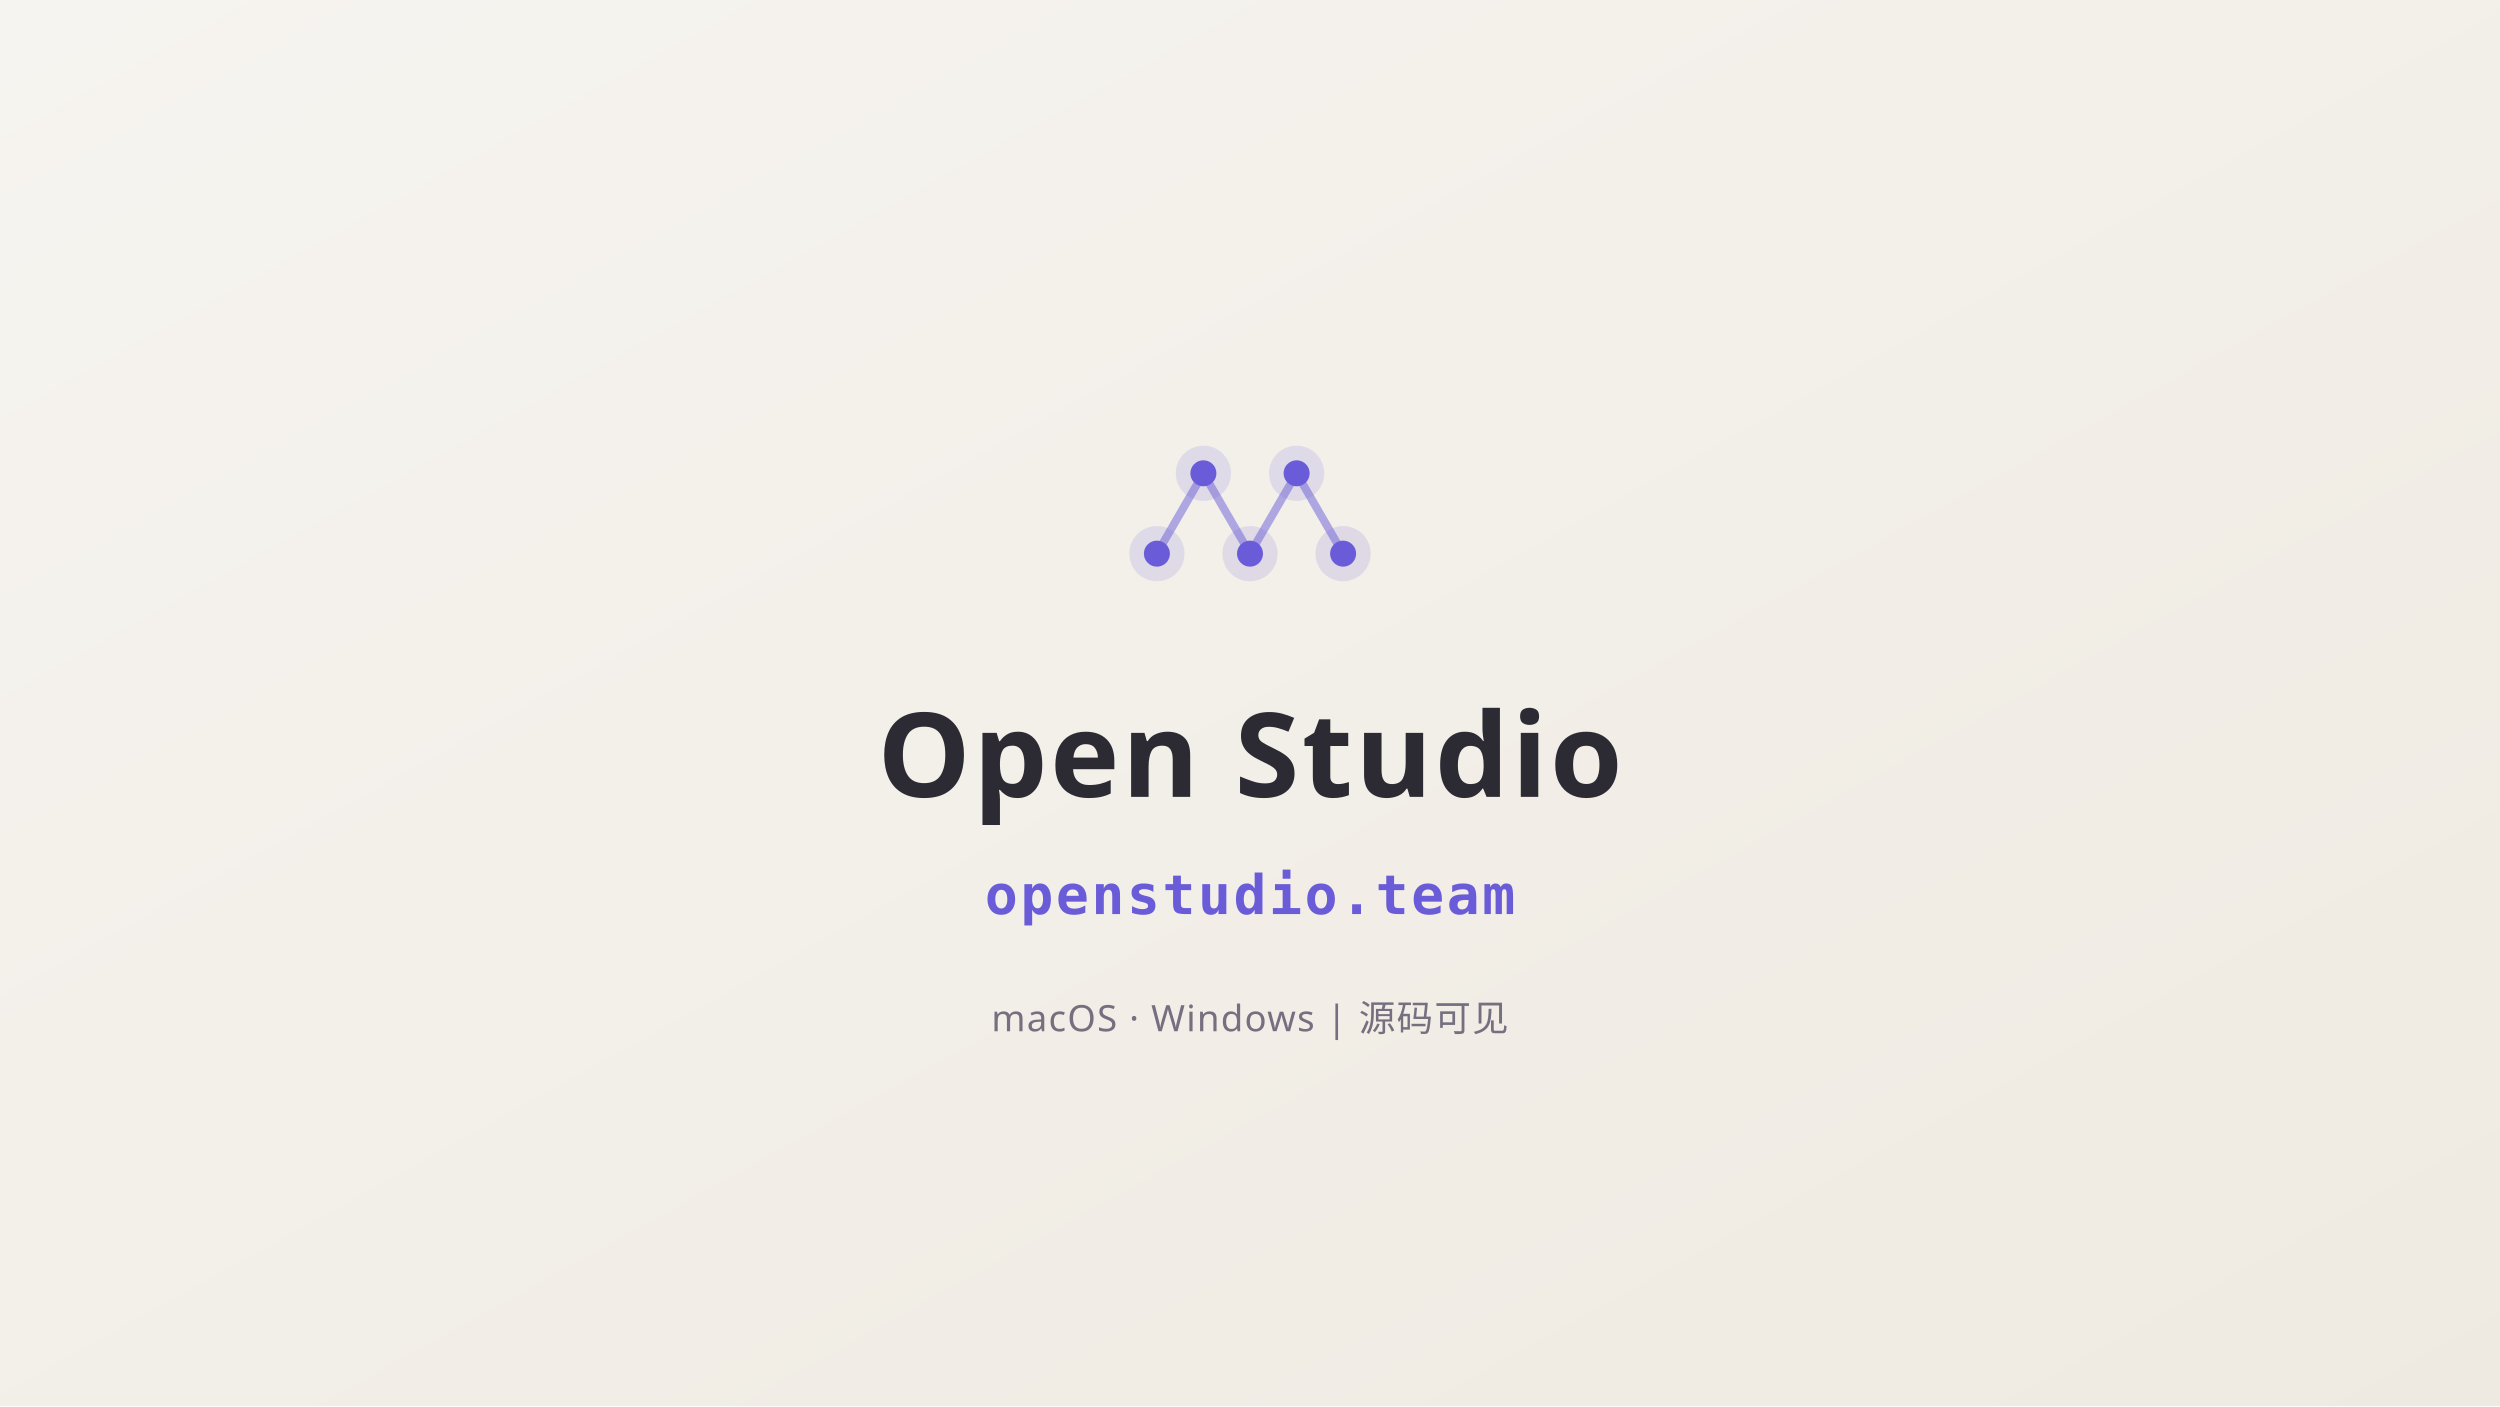
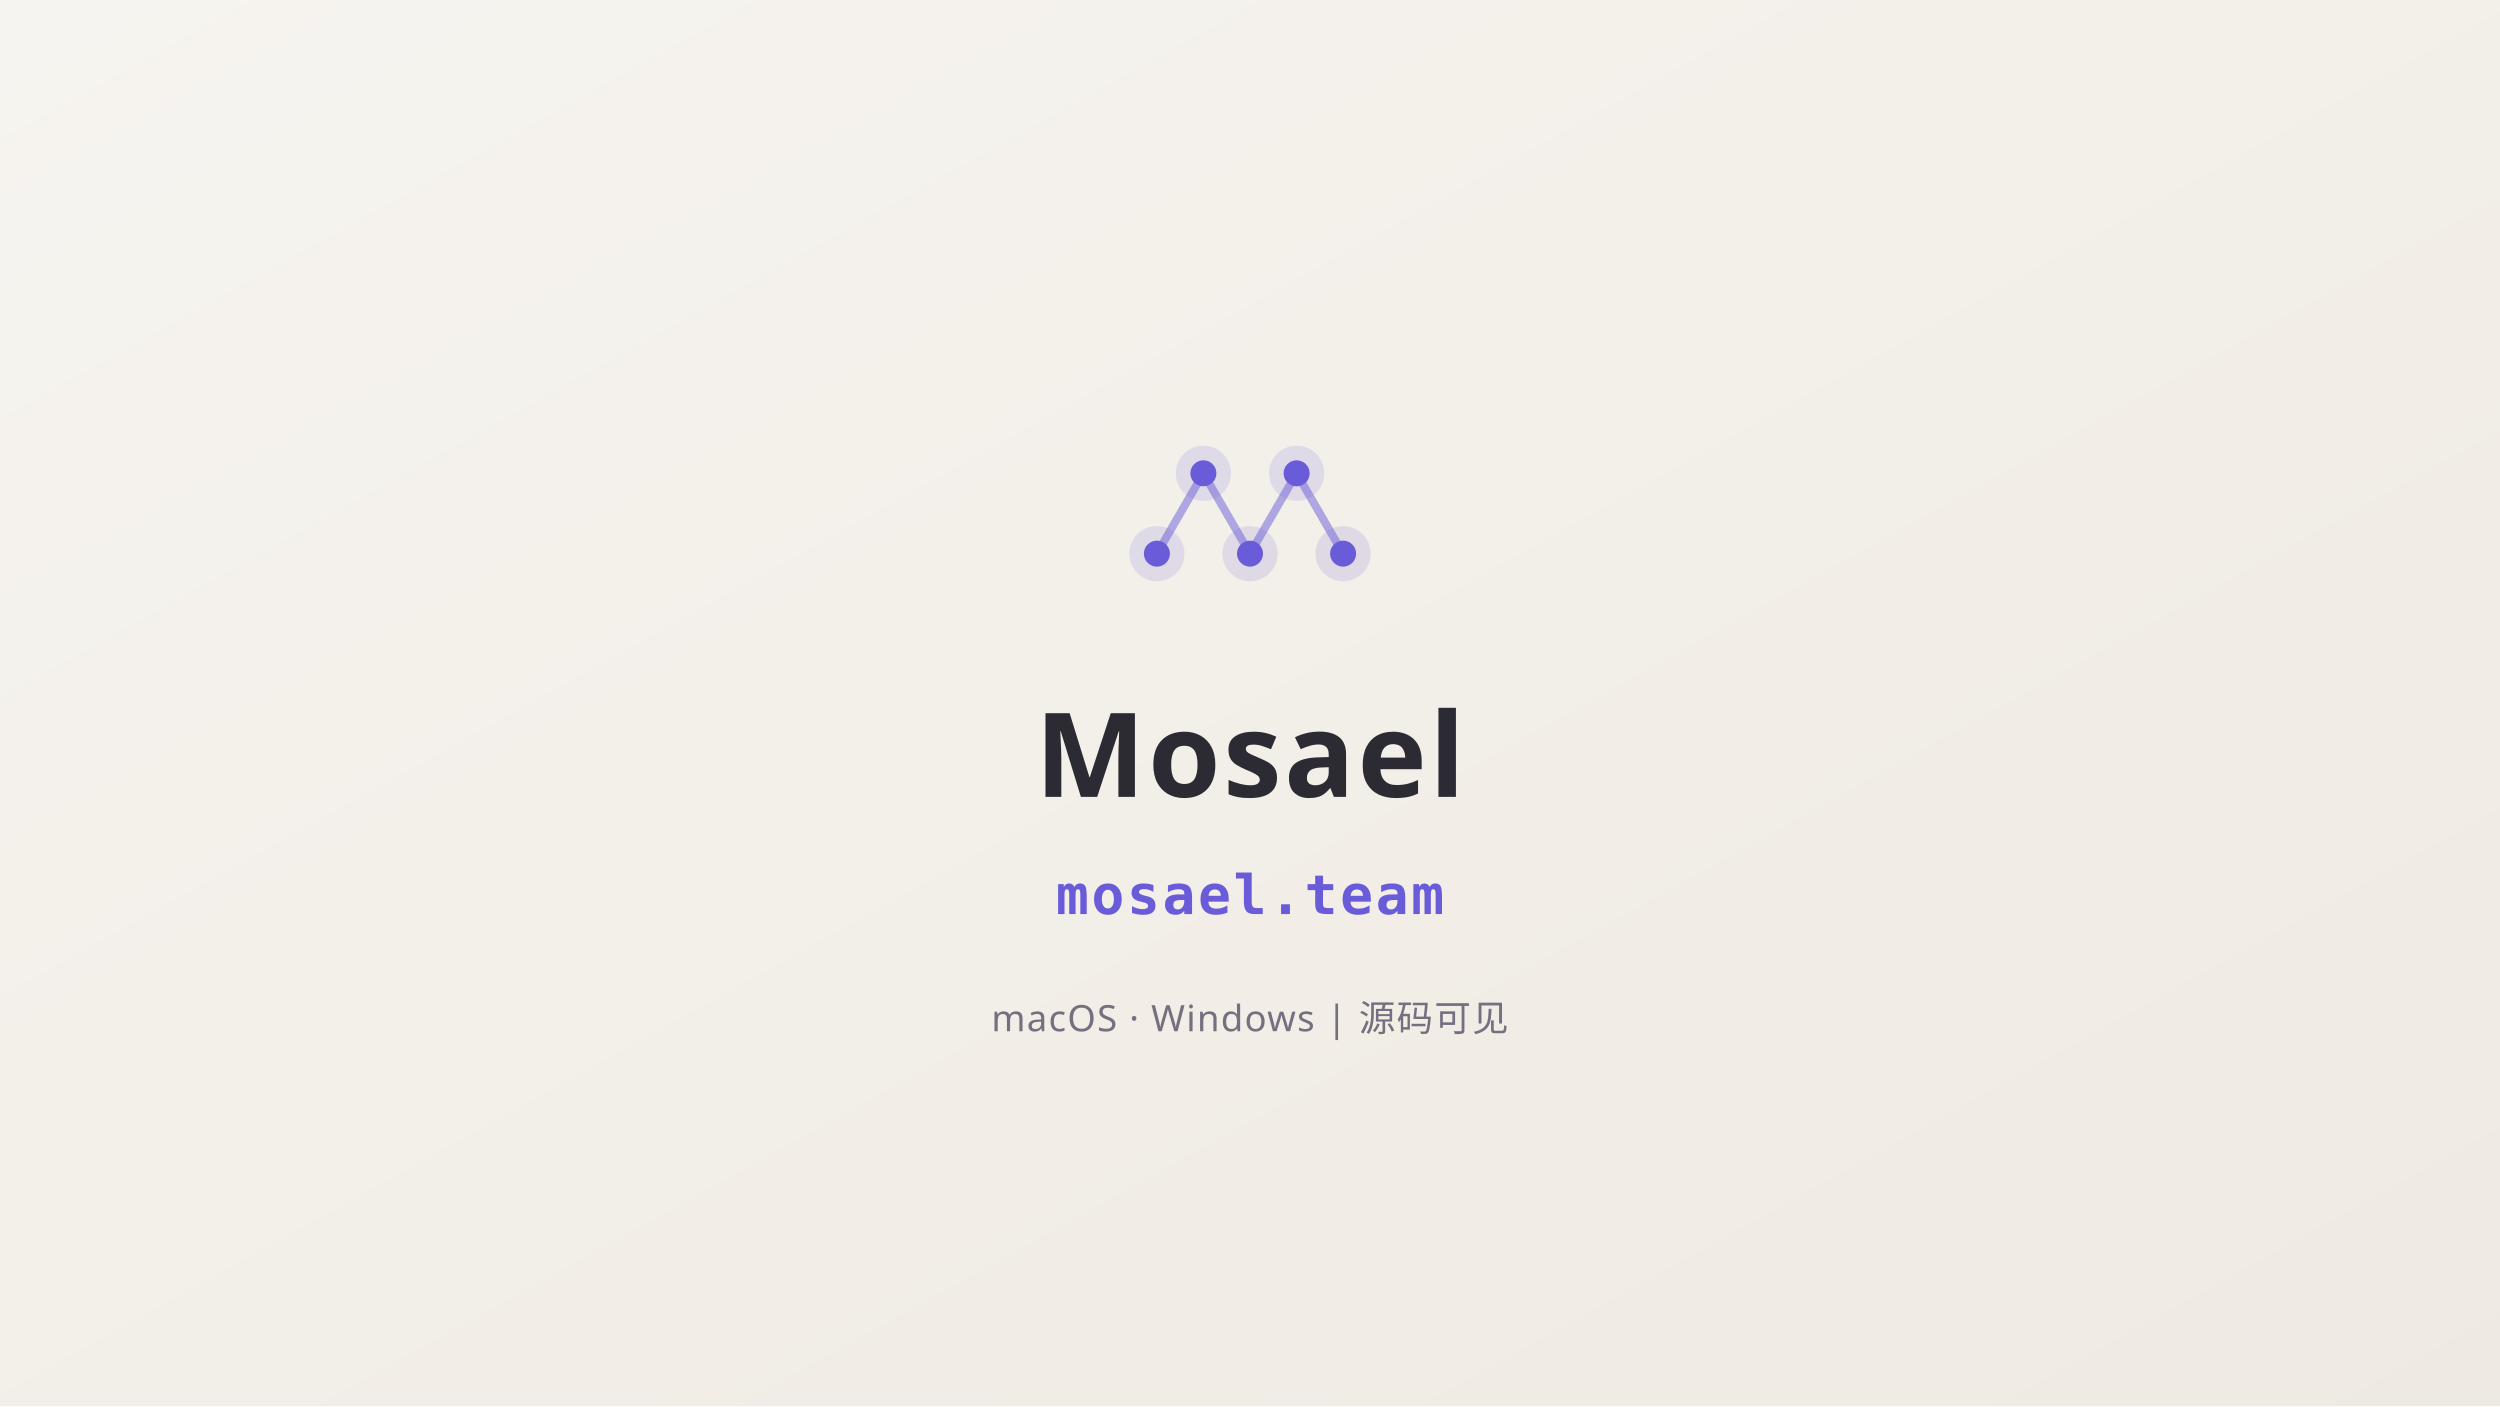
<svg xmlns="http://www.w3.org/2000/svg" width="1920" height="1080" viewBox="0 0 1920 1080">
  <defs>
    <linearGradient id="warm" x1="0" y1="0" x2="1" y2="1">
      <stop offset="0" stop-color="#f6f4f0" />
      <stop offset="1" stop-color="#efeae1" />
    </linearGradient>
    <filter id="soft" x="-40%" y="-40%" width="180%" height="180%">
      <feGaussianBlur stdDeviation="30" />
    </filter>
  </defs>
  <rect width="1920" height="1080" fill="url(#warm)" />
  <line x1="888.5" y1="425.2" x2="924.2" y2="363.5" stroke="#6a5cd8" stroke-width="6.2" stroke-linecap="round" opacity="0.5" />
  <line x1="924.2" y1="363.5" x2="960.0" y2="425.2" stroke="#6a5cd8" stroke-width="6.2" stroke-linecap="round" opacity="0.5" />
  <line x1="960.0" y1="425.2" x2="995.8" y2="363.5" stroke="#6a5cd8" stroke-width="6.2" stroke-linecap="round" opacity="0.5" />
  <line x1="995.8" y1="363.5" x2="1031.5" y2="425.2" stroke="#6a5cd8" stroke-width="6.2" stroke-linecap="round" opacity="0.5" />
  <circle cx="888.5" cy="425.2" r="21.2" fill="#6a5cd8" opacity="0.15" />
  <circle cx="888.5" cy="425.2" r="10.0" fill="#6a5cd8" />
  <circle cx="924.2" cy="363.5" r="21.2" fill="#6a5cd8" opacity="0.15" />
  <circle cx="924.2" cy="363.5" r="10.0" fill="#6a5cd8" />
  <circle cx="960.0" cy="425.2" r="21.2" fill="#6a5cd8" opacity="0.15" />
  <circle cx="960.0" cy="425.2" r="10.0" fill="#6a5cd8" />
  <circle cx="995.8" cy="363.5" r="21.2" fill="#6a5cd8" opacity="0.15" />
  <circle cx="995.8" cy="363.5" r="10.0" fill="#6a5cd8" />
  <circle cx="1031.5" cy="425.2" r="21.2" fill="#6a5cd8" opacity="0.15" />
  <circle cx="1031.5" cy="425.2" r="10.0" fill="#6a5cd8" />
-   <text x="960.0" y="612" font-family="PingFang SC, Hiragino Sans GB, STHeiti, sans-serif" font-size="90" font-weight="700" fill="#2c2a33" text-anchor="middle" letter-spacing="2">Open Studio</text>
-   <text x="960.0" y="702" font-family="SF Mono, Menlo, monospace" font-size="42" font-weight="600" fill="#6a5cd8" text-anchor="middle" letter-spacing="2">openstudio.team</text>
+   <text x="960.0" y="612" font-family="PingFang SC, Hiragino Sans GB, STHeiti, sans-serif" font-size="90" font-weight="700" fill="#2c2a33" text-anchor="middle" letter-spacing="2">Mosael</text>
+   <text x="960.0" y="702" font-family="SF Mono, Menlo, monospace" font-size="42" font-weight="600" fill="#6a5cd8" text-anchor="middle" letter-spacing="2">mosael.team</text>
  <text x="960.0" y="792" font-family="PingFang SC, Hiragino Sans GB, STHeiti, sans-serif" font-size="28" font-weight="400" fill="#756f80" text-anchor="middle" letter-spacing="1">macOS · Windows   |   源码可见</text>
</svg>
